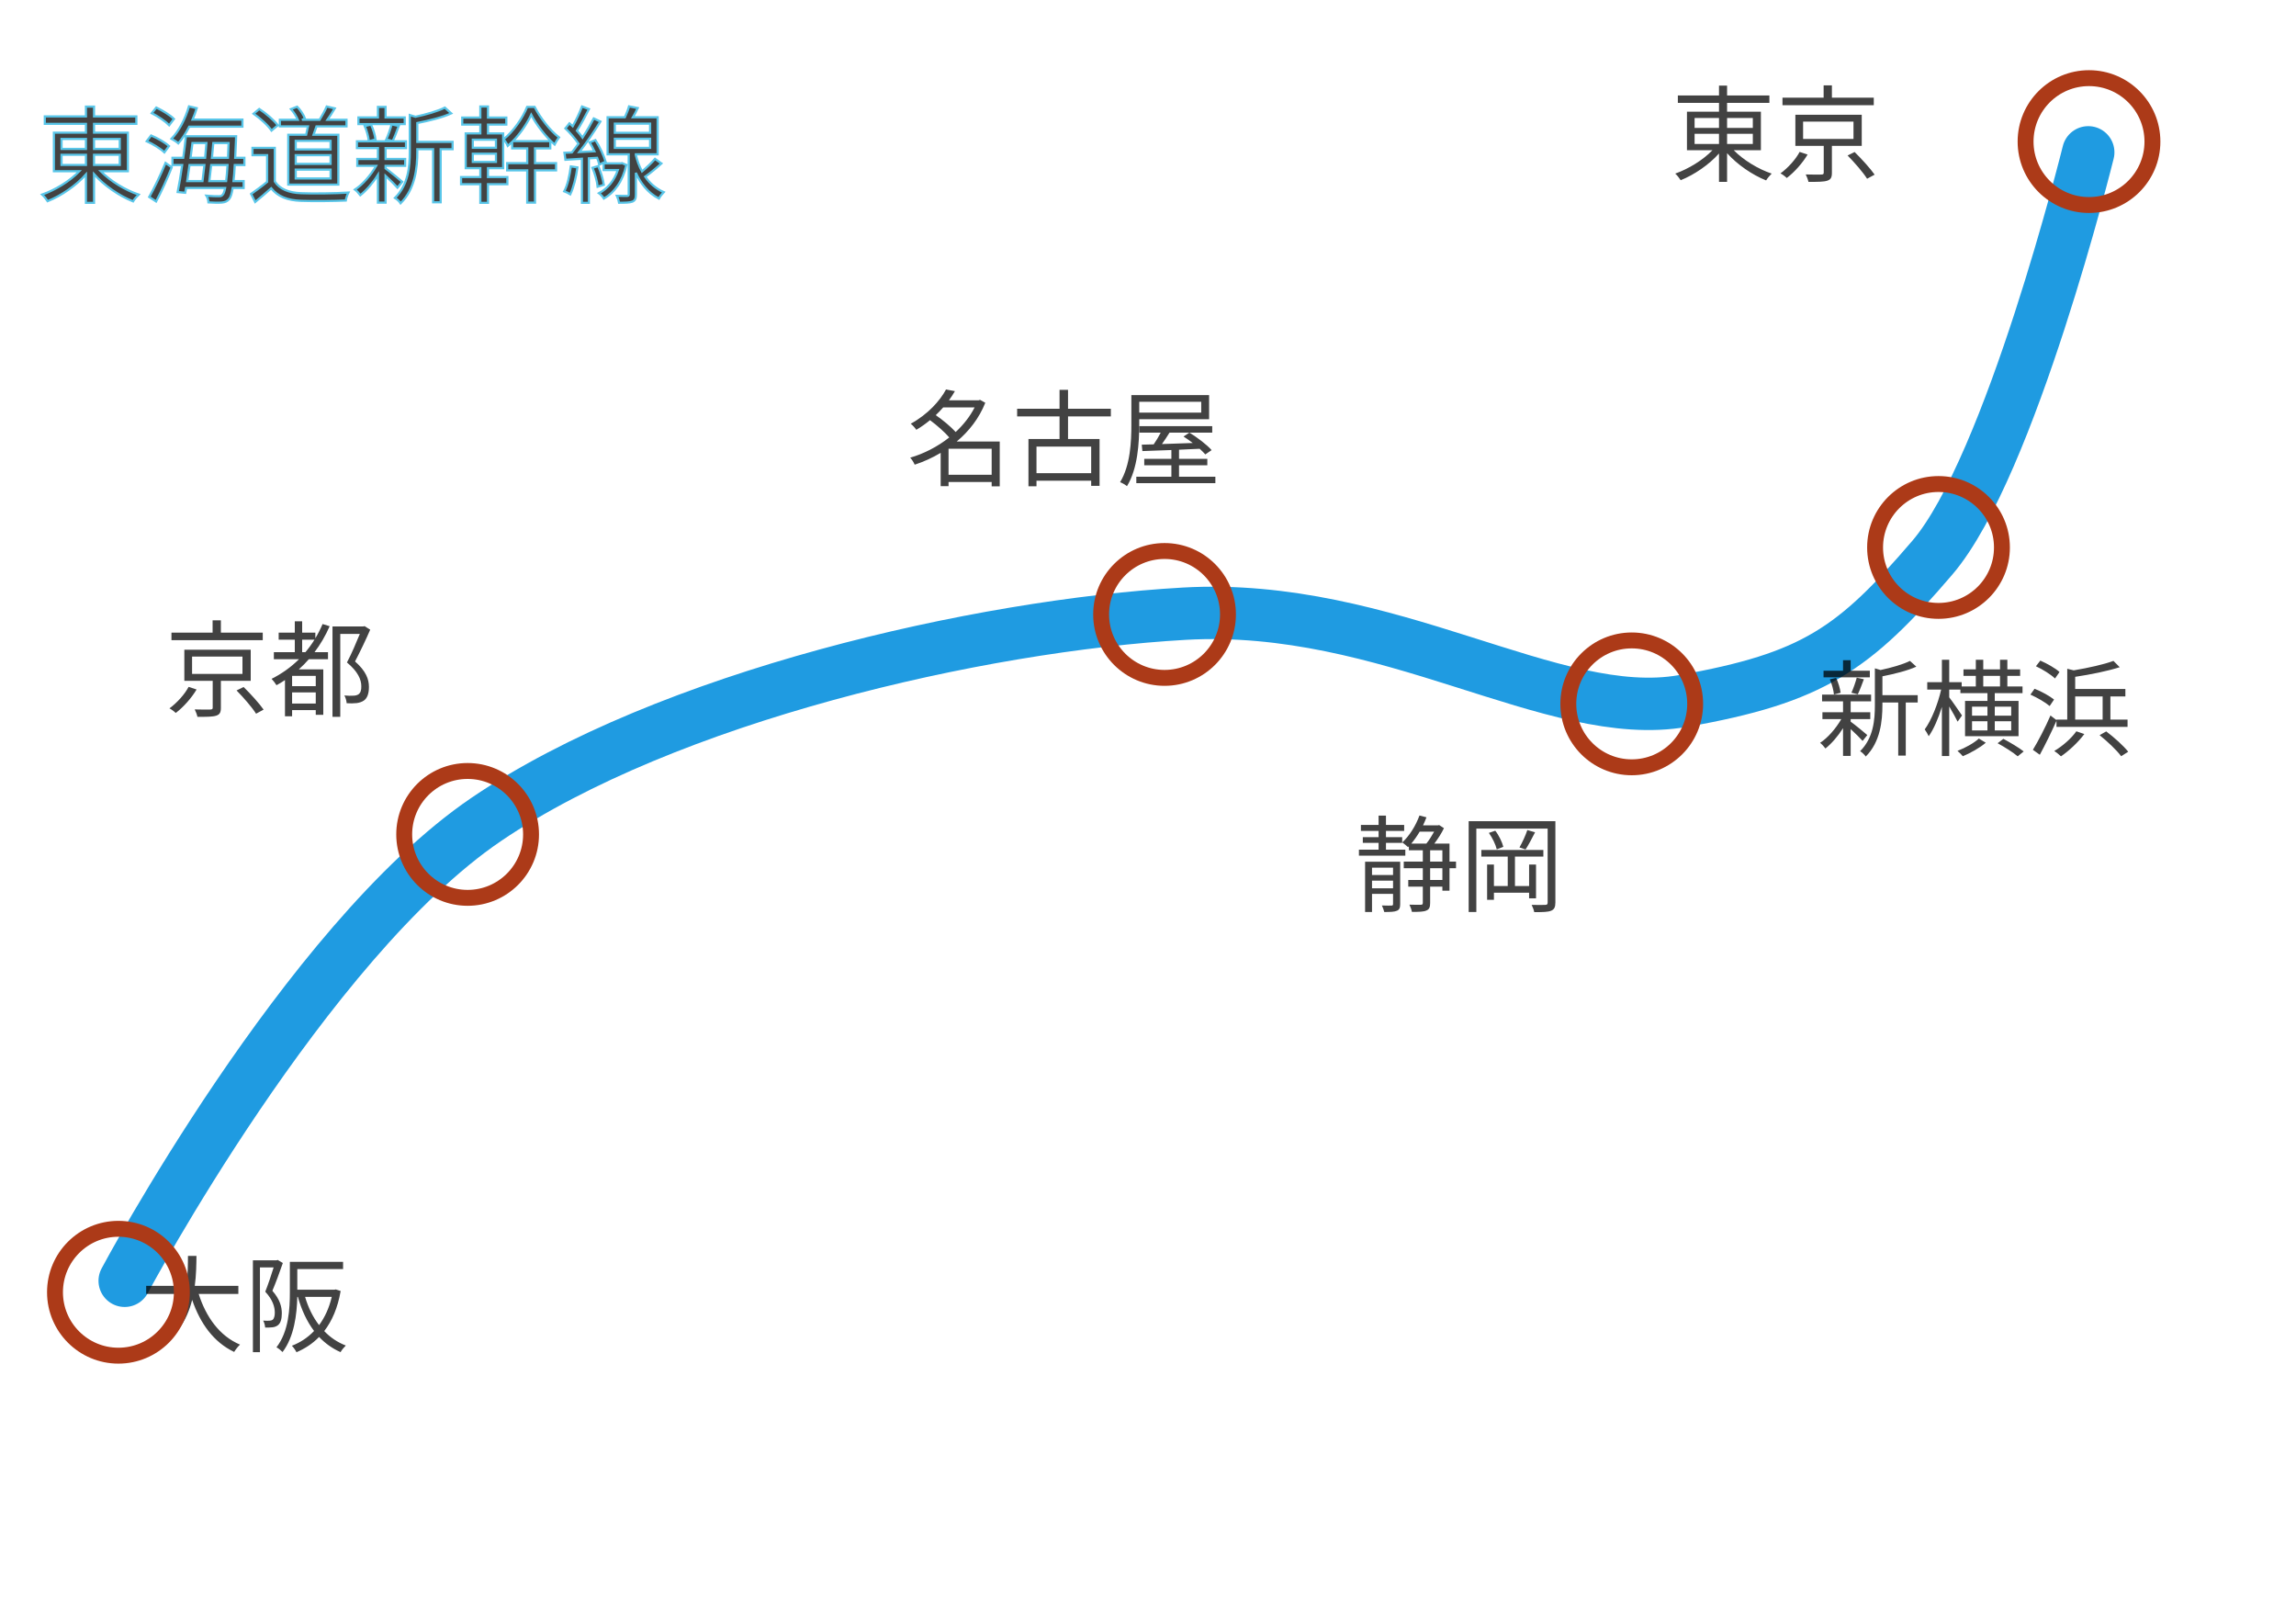
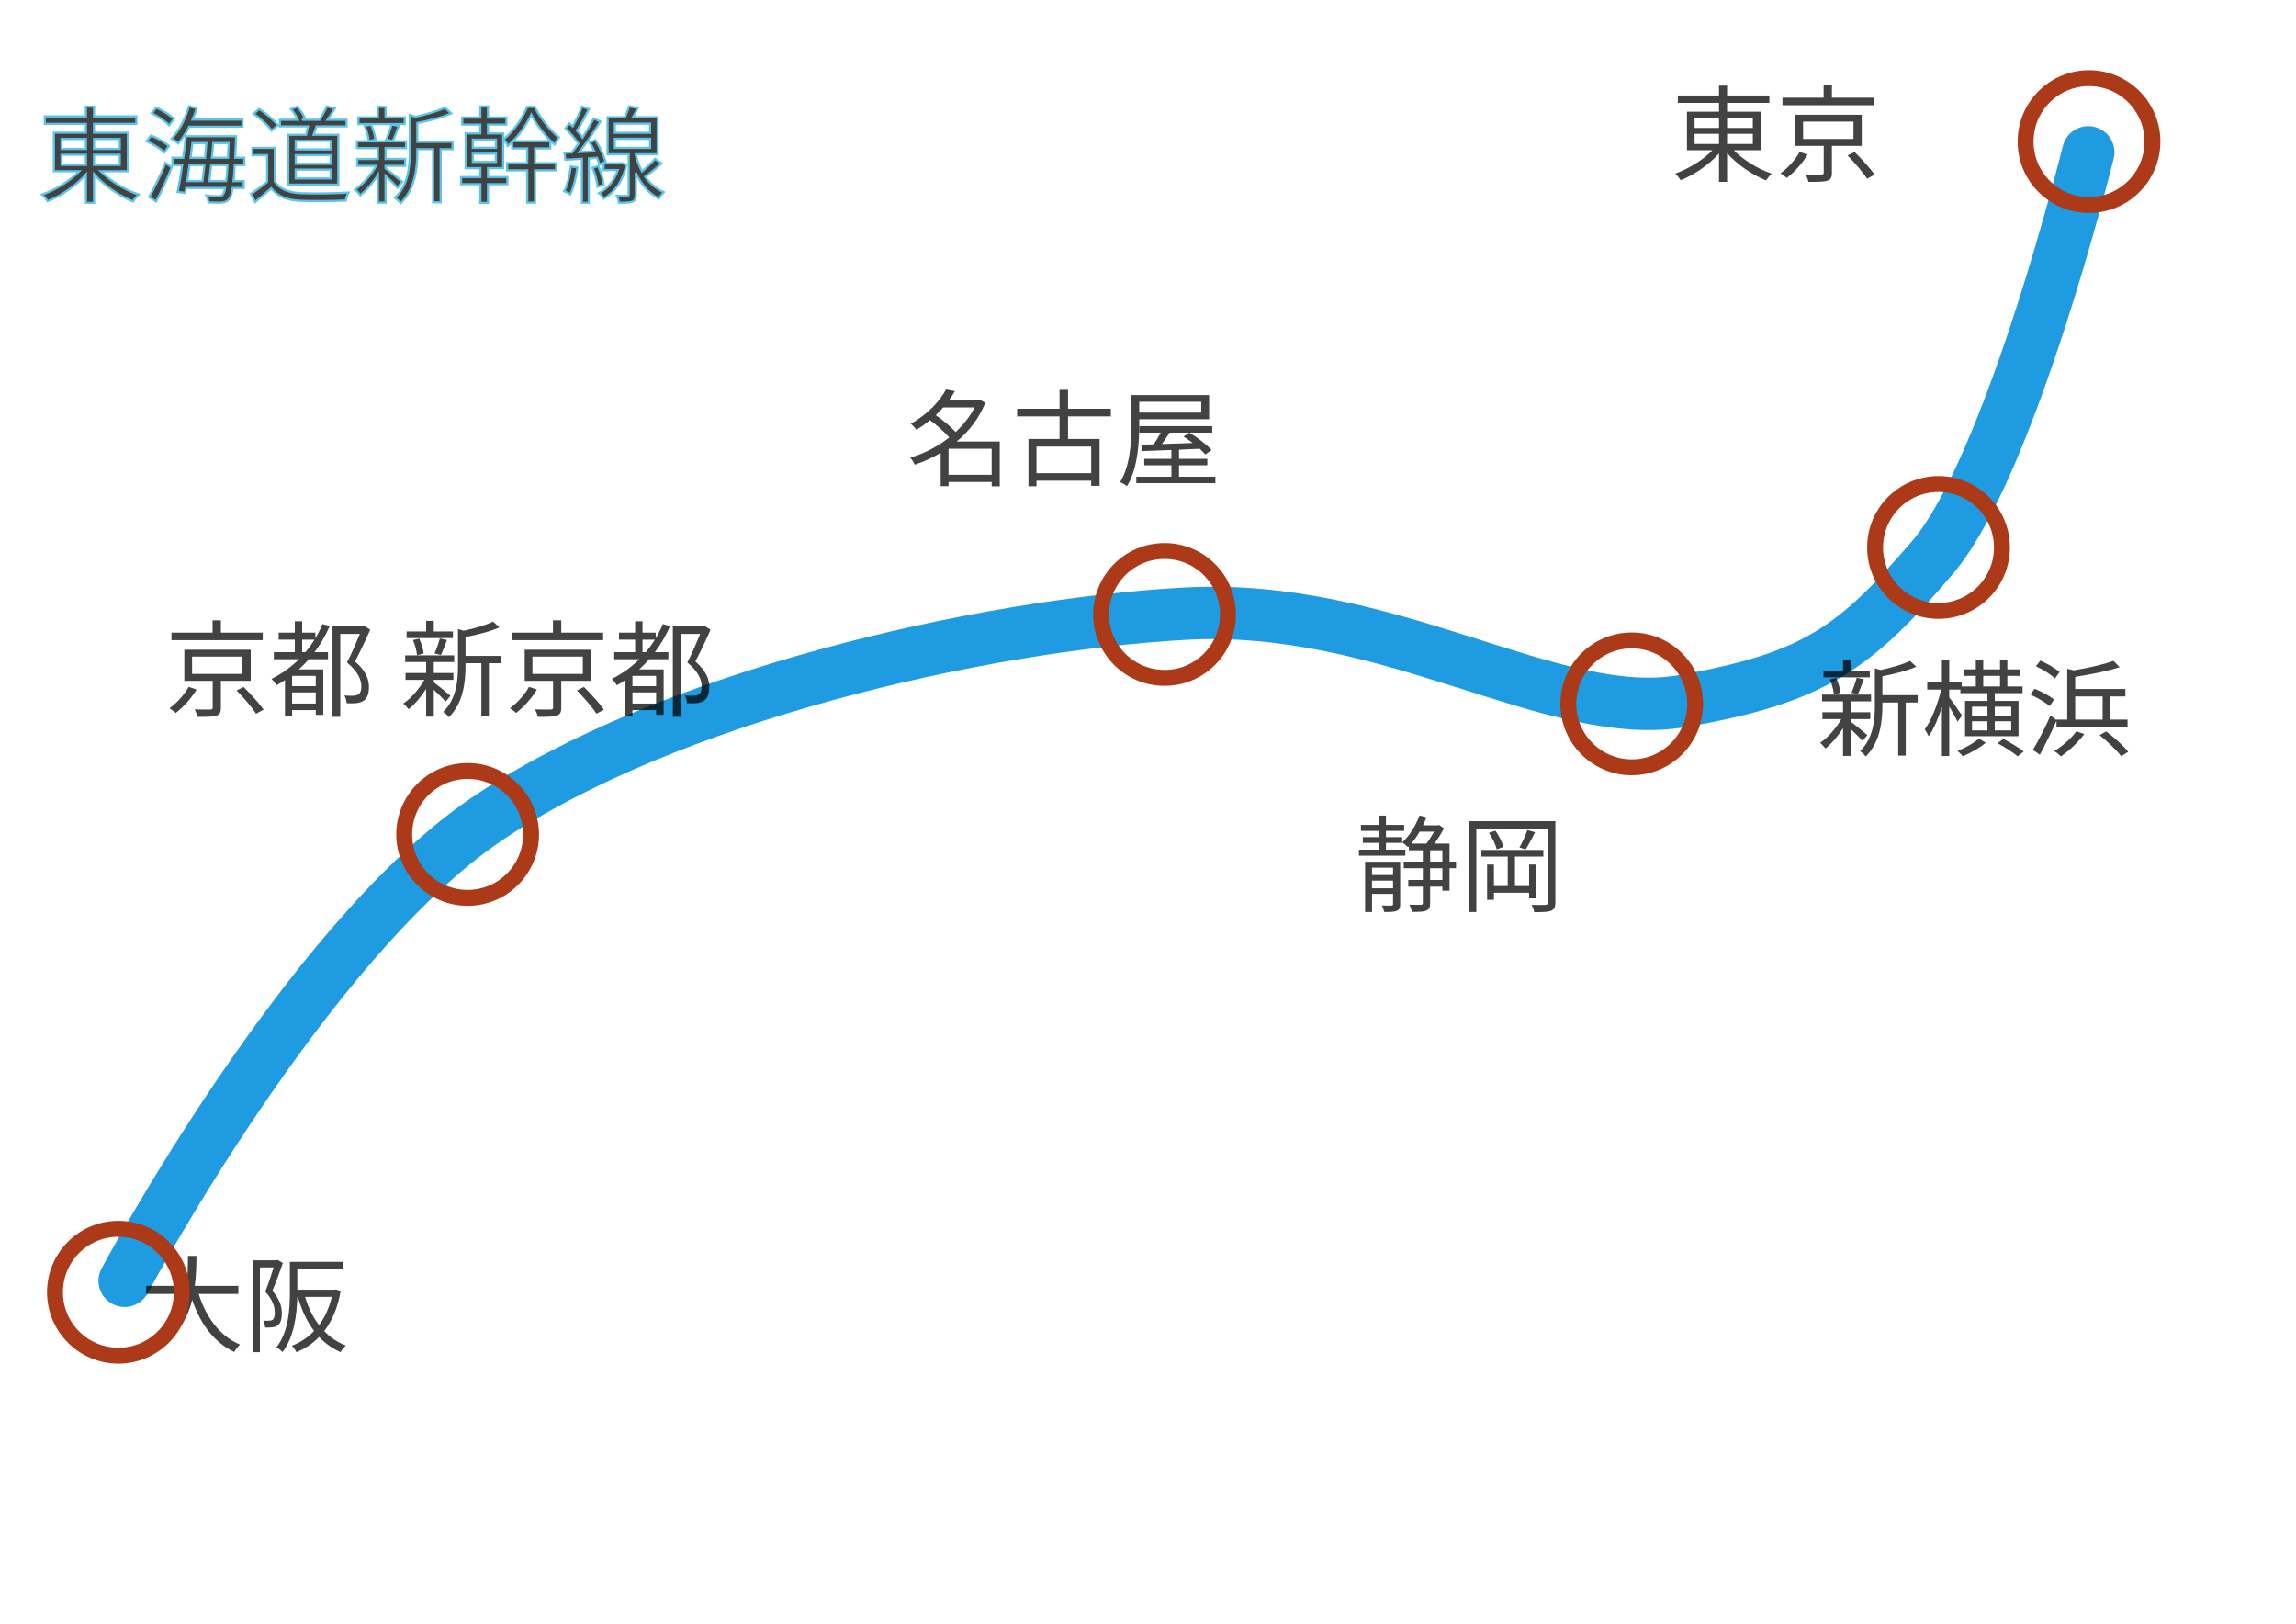
<svg xmlns="http://www.w3.org/2000/svg" width="1052.362" height="744.094" id="svg2" version="1.1">
  <defs id="defs4" />
  <g id="layer1" transform="translate(0,-308.2677)">
    <text xml:space="preserve" style="font-size:36px;font-style:normal;font-variant:normal;font-weight:normal;font-stretch:normal;text-indent:0;text-align:center;text-decoration:none;line-height:100%;letter-spacing:0px;word-spacing:0px;text-transform:none;direction:ltr;block-progression:tb;writing-mode:lr-tb;text-anchor:middle;baseline-shift:baseline;opacity:0.739;color:#000000;fill:#000000;fill-opacity:1;fill-rule:nonzero;stroke:none;stroke-width:1px;marker:none;visibility:visible;display:inline;overflow:visible;enable-background:accumulate;font-family:HGPSoeiKakupoptai;-inkscape-font-specification:HGPSoeiKakupoptai" x="65.714" y="646.952" id="text3759" transform="translate(0,308.2677)">
      <tspan id="tspan3761" x="65.714" y="646.952" />
    </text>
    <g id="g3850">
      <path id="path2985" d="M 957.143,378.076 C 957.143,378.076 921.572,521.909 885.714,563.791 849.856,605.672 831.156,618.988 771.429,629.505 711.701,640.022 636.98,584.168 542.857,589.505 448.734,594.842 305.908,627.425 222.857,683.791 139.806,740.156 57.143,895.219 57.143,895.219" style="fill:none;stroke:#1f9be1;stroke-width:24;stroke-linecap:round;stroke-linejoin:round;stroke-miterlimit:4;stroke-opacity:1;stroke-dasharray:none" />
      <text id="text3755" y="632.934" x="167.143" style="font-size:48px;font-style:normal;font-variant:normal;font-weight:normal;font-stretch:normal;text-indent:0;text-align:center;text-decoration:none;line-height:100%;letter-spacing:0px;word-spacing:0px;text-transform:none;direction:ltr;block-progression:tb;writing-mode:lr-tb;text-anchor:middle;baseline-shift:baseline;opacity:0.739;color:#000000;fill:#000000;fill-opacity:1;fill-rule:nonzero;stroke:none;stroke-width:1px;marker:none;visibility:visible;display:inline;overflow:visible;enable-background:accumulate;font-family:HGPSoeiKakupoptai;-inkscape-font-specification:HGPSoeiKakupoptai" xml:space="preserve">
        <tspan y="632.934" x="167.143" id="tspan3757">京都</tspan>
+       </text>
+       <text id="text3755" y="632.934" x="167.143" style="font-size:48px;font-style:normal;font-variant:normal;font-weight:normal;font-stretch:normal;text-indent:0;text-align:center;text-decoration:none;line-height:100%;letter-spacing:0px;word-spacing:0px;text-transform:none;direction:ltr;block-progression:tb;writing-mode:lr-tb;text-anchor:middle;baseline-shift:baseline;opacity:0.739;color:#000000;fill:#000000;fill-opacity:1;fill-rule:nonzero;stroke:none;stroke-width:1px;marker:none;visibility:visible;display:inline;overflow:visible;enable-background:accumulate;font-family:HGPSoeiKakupoptai;-inkscape-font-specification:HGPSoeiKakupoptai" xml:space="preserve">
+         <tspan y="632.934" x="299.143" id="tspan3757">新京都</tspan>
      </text>
      <text id="text3763" y="924.076" x="155.714" style="font-size:48px;font-style:normal;font-variant:normal;font-weight:normal;font-stretch:normal;text-indent:0;text-align:center;text-decoration:none;line-height:100%;letter-spacing:0px;word-spacing:0px;text-transform:none;direction:ltr;block-progression:tb;writing-mode:lr-tb;text-anchor:middle;baseline-shift:baseline;opacity:0.739;color:#000000;fill:#000000;fill-opacity:1;fill-rule:nonzero;stroke:none;stroke-width:1px;marker:none;visibility:visible;display:inline;overflow:visible;enable-background:accumulate;font-family:HGPSoeiKakupoptai;-inkscape-font-specification:HGPSoeiKakupoptai" xml:space="preserve">
        <tspan y="924.076" x="155.714" id="tspan3765">大阪</tspan>
      </text>
      <text id="text3767" y="527.219" x="531.286" style="font-size:48px;font-style:normal;font-variant:normal;font-weight:normal;font-stretch:normal;text-indent:0;text-align:center;text-decoration:none;line-height:100%;letter-spacing:0px;word-spacing:0px;text-transform:none;direction:ltr;block-progression:tb;writing-mode:lr-tb;text-anchor:middle;baseline-shift:baseline;opacity:0.739;color:#000000;fill:#000000;fill-opacity:1;fill-rule:nonzero;stroke:none;stroke-width:1px;marker:none;visibility:visible;display:inline;overflow:visible;enable-background:accumulate;font-family:HGPSoeiKakupoptai;-inkscape-font-specification:HGPSoeiKakupoptai" xml:space="preserve">
        <tspan y="527.219" x="531.286" id="tspan3769">名古屋</tspan>
      </text>
      <text id="text3771" y="650.934" x="948.571" style="font-size:48px;font-style:normal;font-variant:normal;font-weight:normal;font-stretch:normal;text-indent:0;text-align:center;text-decoration:none;line-height:100%;letter-spacing:0px;word-spacing:0px;text-transform:none;direction:ltr;block-progression:tb;writing-mode:lr-tb;text-anchor:middle;baseline-shift:baseline;opacity:0.739;color:#000000;fill:#000000;fill-opacity:1;fill-rule:nonzero;stroke:none;stroke-width:1px;marker:none;visibility:visible;display:inline;overflow:visible;enable-background:accumulate;font-family:HGPSoeiKakupoptai;-inkscape-font-specification:HGPSoeiKakupoptai" xml:space="preserve">
        <tspan y="650.934" x="948.571" id="tspan3773">新横浜</tspan>
      </text>
      <text id="text3775" y="722.362" x="712.571" style="font-size:48px;font-style:normal;font-variant:normal;font-weight:normal;font-stretch:normal;text-indent:0;text-align:center;text-decoration:none;line-height:100%;letter-spacing:0px;word-spacing:0px;text-transform:none;direction:ltr;block-progression:tb;writing-mode:lr-tb;text-anchor:middle;baseline-shift:baseline;opacity:0.739;color:#000000;fill:#000000;fill-opacity:1;fill-rule:nonzero;stroke:none;stroke-width:1px;marker:none;visibility:visible;display:inline;overflow:visible;enable-background:accumulate;font-family:HGPSoeiKakupoptai;-inkscape-font-specification:HGPSoeiKakupoptai" xml:space="preserve">
        <tspan y="722.362" x="712.571" id="tspan3777">静岡</tspan>
      </text>
      <text id="text3779" y="397.383" x="205.046" style="font-size:48px;font-style:normal;font-variant:normal;font-weight:normal;font-stretch:normal;text-indent:0;text-align:center;text-decoration:none;line-height:100%;letter-spacing:0px;word-spacing:0px;text-transform:none;direction:ltr;block-progression:tb;writing-mode:lr-tb;text-anchor:middle;baseline-shift:baseline;opacity:0.739;color:#000000;fill:#000000;fill-opacity:1;fill-rule:nonzero;stroke:#1fb2e1;stroke-width:1px;marker:none;visibility:visible;display:inline;overflow:visible;enable-background:accumulate;font-family:HGPSoeiKakupoptai;-inkscape-font-specification:HGPSoeiKakupoptai;stroke-opacity:1" xml:space="preserve">
        <tspan y="397.383" x="205.046" id="tspan3848">東海道新幹線</tspan>
      </text>
      <text id="text3783" y="387.772" x="857.549" style="font-size:48px;font-style:normal;font-variant:normal;font-weight:normal;font-stretch:normal;text-indent:0;text-align:center;text-decoration:none;line-height:100%;letter-spacing:0px;word-spacing:0px;text-transform:none;direction:ltr;block-progression:tb;writing-mode:lr-tb;text-anchor:middle;baseline-shift:baseline;opacity:0.739;color:#000000;fill:#000000;fill-opacity:1;fill-rule:nonzero;stroke:none;stroke-width:1px;marker:none;visibility:visible;display:inline;overflow:visible;enable-background:accumulate;font-family:HGPSoeiKakupoptai;-inkscape-font-specification:HGPSoeiKakupoptai" xml:space="preserve">
        <tspan y="387.772" x="857.549" id="tspan3785">東京</tspan>
      </text>
      <path transform="matrix(0.3037135,0,0,0.3037135,322.3711,644.7202)" d="M -260,151.237 A 95.714,95.714 0 1 1 -451.429,151.237 95.714,95.714 0 1 1 -260,151.237 z" id="path3789" style="fill:none;stroke:#ac3a18;stroke-width:24;stroke-linecap:butt;stroke-linejoin:miter;stroke-miterlimit:4;stroke-opacity:1;stroke-dasharray:none;stroke-dashoffset:0" />
      <path transform="matrix(0.3037135,0,0,0.3037135,996.5453,513.2184)" d="M -260,151.237 A 95.714,95.714 0 1 1 -451.429,151.237 95.714,95.714 0 1 1 -260,151.237 z" id="path3789-2" style="fill:none;stroke:#ac3a18;stroke-width:24;stroke-linecap:butt;stroke-linejoin:miter;stroke-miterlimit:4;stroke-opacity:1;stroke-dasharray:none;stroke-dashoffset:0" />
      <path transform="matrix(0.3037135,0,0,0.3037135,641.8049,543.9152)" d="M -260,151.237 A 95.714,95.714 0 1 1 -451.429,151.237 95.714,95.714 0 1 1 -260,151.237 z" id="path3789-9" style="fill:none;stroke:#ac3a18;stroke-width:24;stroke-linecap:butt;stroke-linejoin:miter;stroke-miterlimit:4;stroke-opacity:1;stroke-dasharray:none;stroke-dashoffset:0" />
      <path transform="matrix(0.3037135,0,0,0.3037135,855.9362,584.8957)" d="M -260,151.237 A 95.714,95.714 0 1 1 -451.429,151.237 95.714,95.714 0 1 1 -260,151.237 z" id="path3789-1" style="fill:none;stroke:#ac3a18;stroke-width:24;stroke-linecap:butt;stroke-linejoin:miter;stroke-miterlimit:4;stroke-opacity:1;stroke-dasharray:none;stroke-dashoffset:0" />
      <path transform="matrix(0.3037135,0,0,0.3037135,1065.523,327.2175)" d="M -260,151.237 A 95.714,95.714 0 1 1 -451.429,151.237 95.714,95.714 0 1 1 -260,151.237 z" id="path3789-3" style="fill:none;stroke:#ac3a18;stroke-width:24;stroke-linecap:butt;stroke-linejoin:miter;stroke-miterlimit:4;stroke-opacity:1;stroke-dasharray:none;stroke-dashoffset:0" />
      <path transform="matrix(0.3037135,0,0,0.3037135,162.312,854.5303)" d="M -260,151.237 A 95.714,95.714 0 1 1 -451.429,151.237 95.714,95.714 0 1 1 -260,151.237 z" id="path3789-4" style="fill:none;stroke:#ac3a18;stroke-width:24;stroke-linecap:butt;stroke-linejoin:miter;stroke-miterlimit:4;stroke-opacity:1;stroke-dasharray:none;stroke-dashoffset:0" />
    </g>
  </g>
</svg>
